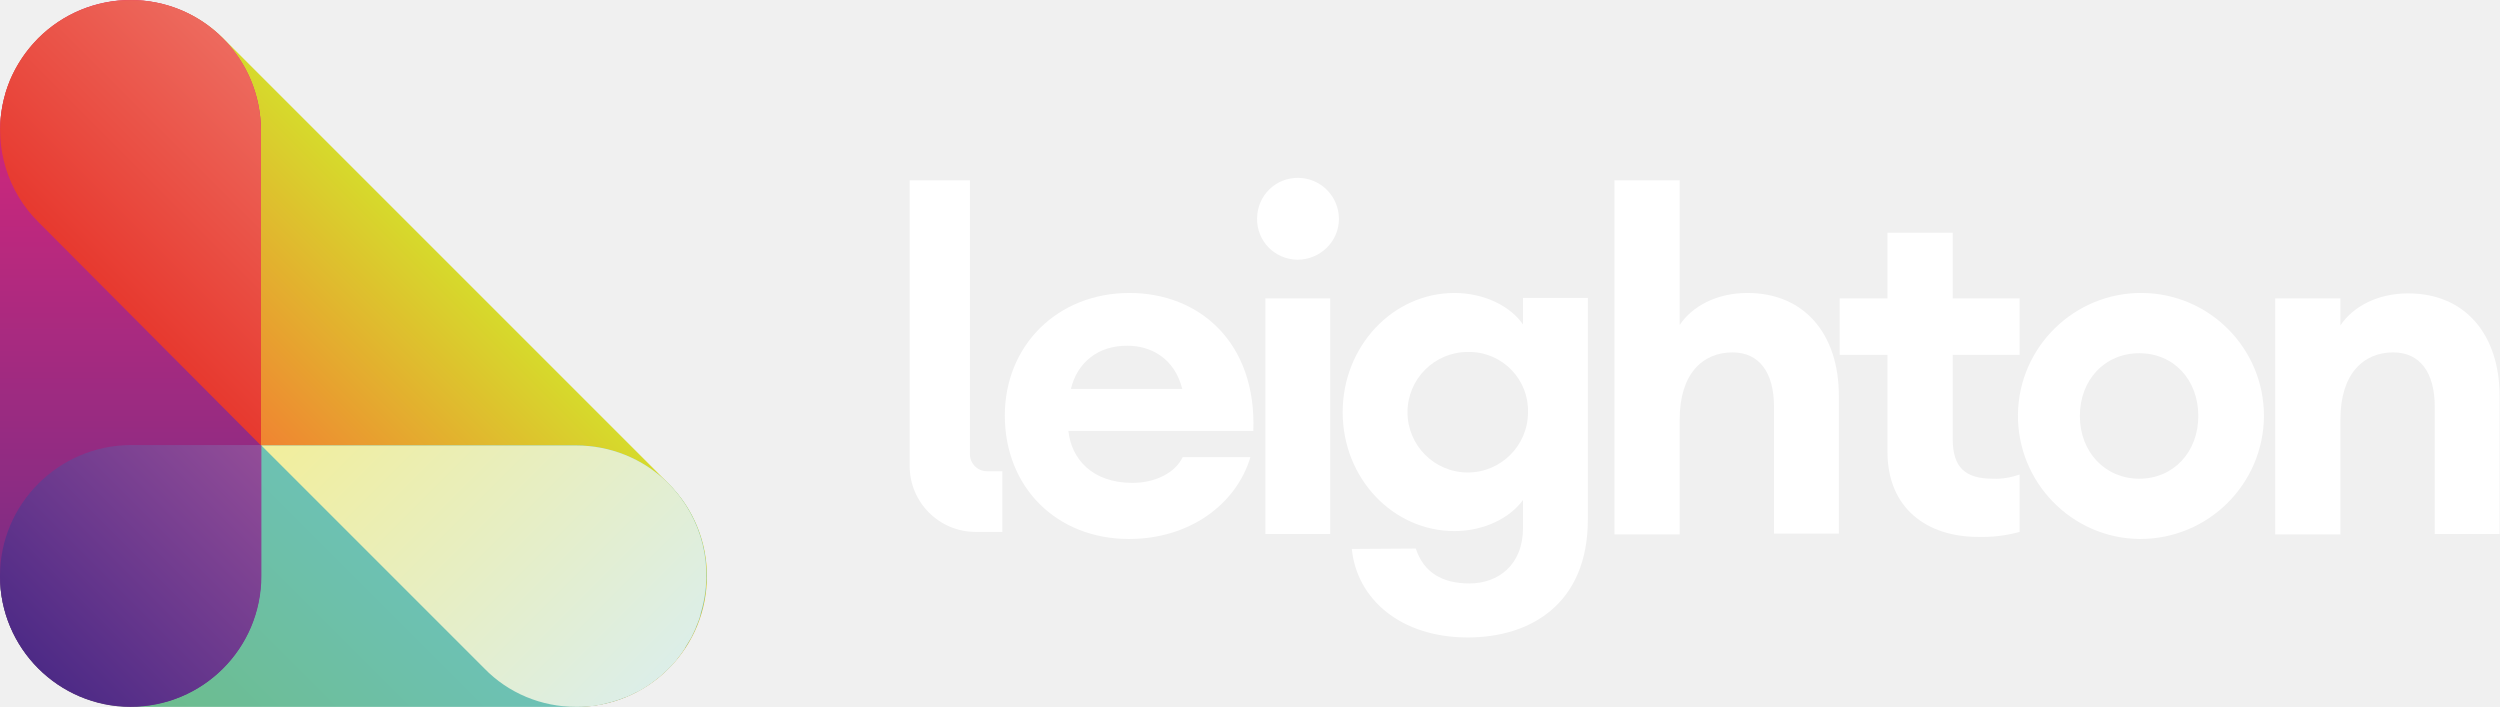
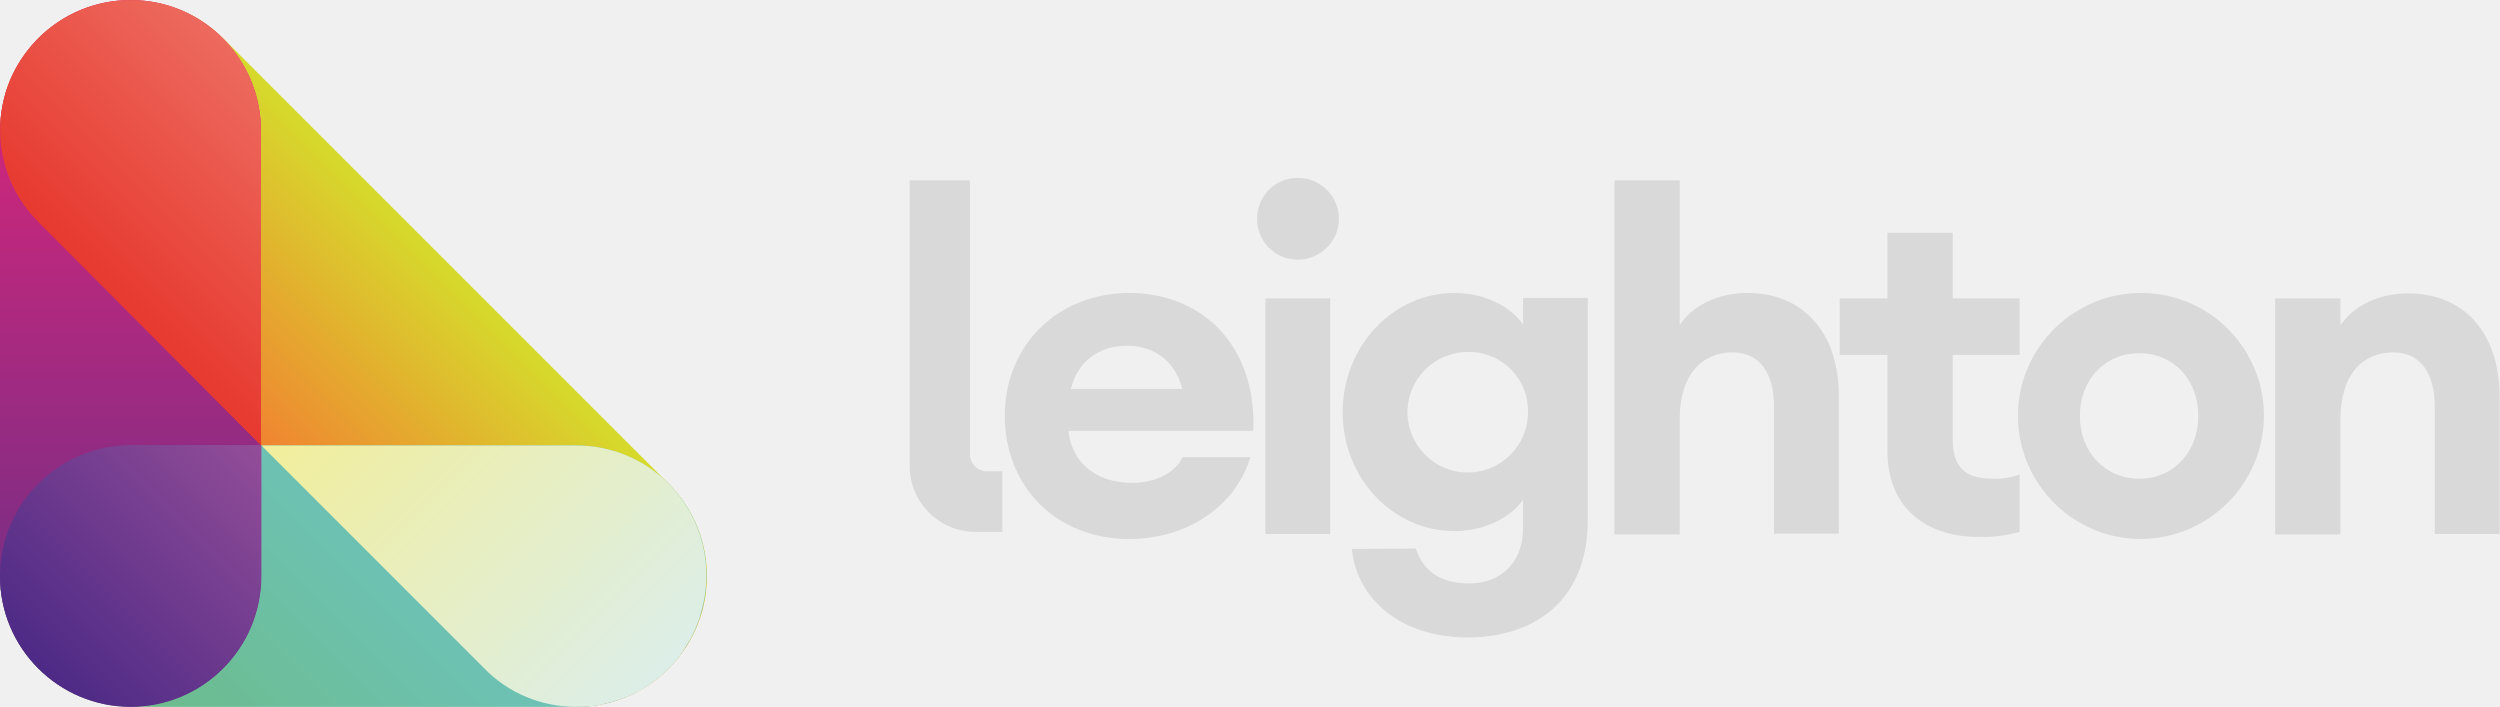
<svg xmlns="http://www.w3.org/2000/svg" version="1.1" id="Layer_1" x="0px" y="0px" viewBox="0 0 601.6 170.1" style="enable-background:new 0 0 601.6 170.1;" xml:space="preserve">
  <style type="text/css">
	.st0{fill:url(#SVGID_1_);}
- 	.st1{fill:url(#SVGID_00000149376775797249342750000010551772182519250614_);}
- 	.st2{fill:url(#SVGID_00000037680195600686301200000012731949351497820830_);}
- 	.st3{fill:url(#SVGID_00000159470708739620566950000018003807860356758203_);}
- 	.st4{fill:url(#SVGID_00000077323281892746183500000015124794552490060708_);}
- 	.st5{fill:url(#SVGID_00000173147418954144202200000010102405028939775420_);}
- 	.st6{fill:#FFFFFF;}
+ 	.st1{fill:url(#SVGID_00000111151531300590770290000011628931308452190094_);}
+ 	.st2{fill:url(#SVGID_00000006691863705863952040000017677993850518400425_);}
+ 	.st3{fill:url(#SVGID_00000173839367491172517150000016180600758222061981_);}
+ 	.st4{fill:url(#SVGID_00000088812379784799180080000011946835062744679823_);}
+ 	.st5{fill:url(#SVGID_00000038376695909717599160000010566214598451859624_);}
+ 	.st6{fill:#D9D9D9;}
</style>
-   <linearGradient id="SVGID_1_" gradientUnits="userSpaceOnUse" x1="161.035" y1="-124.226" x2="205.41" y2="-79.85" gradientTransform="matrix(1 0 0 -1 -98.11 -17.04)">
+   <linearGradient id="SVGID_1_" gradientUnits="userSpaceOnUse" x1="161.01" y1="966.13" x2="205.41" y2="921.73" gradientTransform="matrix(1 0 0 1 -98.11 -858.93)">
    <stop offset="0" style="stop-color:#F08431" />
    <stop offset="1" style="stop-color:#D6DA2C" />
  </linearGradient>
  <path class="st0" d="M160.9,160.9L160.9,160.9c-12.2,12.2-31.9,12.3-44.2,0.1c-0.1-0.1-0.1-0.1-0.2-0.2L9.3,53.6  C-2.9,41.5-3.1,21.7,9,9.4c0.1-0.1,0.1-0.1,0.2-0.2l0,0C21.5-3,41.4-3,53.7,9.2l107.2,107.2C173.2,128.7,173.2,148.6,160.9,160.9z" />
-   <linearGradient id="SVGID_00000108989053133556388960000002526950779826497716_" gradientUnits="userSpaceOnUse" x1="134.151" y1="-204.701" x2="232.203" y2="-106.639" gradientTransform="matrix(1 0 0 -1 -98.11 -17.04)">
+   <linearGradient id="SVGID_00000163764713149088170690000009890482240683165078_" gradientUnits="userSpaceOnUse" x1="134.136" y1="1046.578" x2="232.166" y2="948.538" gradientTransform="matrix(1 0 0 1 -98.11 -858.93)">
    <stop offset="0" style="stop-color:#6CBB85" />
    <stop offset="1" style="stop-color:#6EC6D8" />
  </linearGradient>
-   <path style="fill:url(#SVGID_00000108989053133556388960000002526950779826497716_);" d="M138.6,107.2H31.5  C14.1,107.2,0,121.3,0,138.6c0,0,0,0,0,0l0,0c0,17.4,14.1,31.4,31.4,31.5c0,0,0,0,0,0h107.2c17.4,0,31.4-14.1,31.4-31.5l0,0l0,0  C170.1,121.3,156,107.2,138.6,107.2C138.6,107.2,138.6,107.2,138.6,107.2z" />
-   <linearGradient id="SVGID_00000093856405834938859280000004634315331000895881_" gradientUnits="userSpaceOnUse" x1="258.989" y1="-177.821" x2="183.194" y2="-102.026" gradientTransform="matrix(1 0 0 -1 -98.11 -17.04)">
+   <path style="fill:url(#SVGID_00000163764713149088170690000009890482240683165078_);" d="M138.6,107.2H31.5  C14.1,107.2,0,121.3,0,138.6l0,0l0,0C0,156,14.1,170,31.4,170.1l0,0h107.2c17.4,0,31.4-14.1,31.4-31.5l0,0l0,0  C170.1,121.3,156,107.2,138.6,107.2L138.6,107.2z" />
+   <linearGradient id="SVGID_00000131353364341044385880000004872991062000422842_" gradientUnits="userSpaceOnUse" x1="259.058" y1="1019.782" x2="183.208" y2="943.932" gradientTransform="matrix(1 0 0 1 -98.11 -858.93)">
    <stop offset="0" style="stop-color:#DCEEE8" />
    <stop offset="1" style="stop-color:#F2EE9B" />
  </linearGradient>
-   <path style="fill:url(#SVGID_00000093856405834938859280000004634315331000895881_);" d="M160.9,116.4l-0.4-0.4  c-5.9-5.7-13.7-8.8-21.8-8.8H62.9l53.6,53.6c5.8,6,13.8,9.3,22.1,9.3l0,0c0.9,0,1.8,0,2.8-0.1h0.4c0.9-0.1,1.7-0.2,2.6-0.4  c0.2,0,0.3,0,0.5-0.1c0.8-0.2,1.6-0.4,2.4-0.6l0.6-0.2c0.8-0.2,1.5-0.5,2.3-0.8l0.6-0.2c0.7-0.3,1.4-0.6,2.1-1  c0.2-0.1,0.4-0.2,0.7-0.3c0.7-0.4,1.4-0.8,2-1.2l0.6-0.4c0.7-0.5,1.4-1,2-1.5l0.4-0.3c0.7-0.6,1.4-1.2,2.1-1.9l0.2-0.2  c0.7-0.7,1.4-1.4,2-2.2l0.2-0.3c0.6-0.7,1.1-1.4,1.6-2.2c0.1-0.1,0.2-0.3,0.2-0.4c0.5-0.8,0.9-1.5,1.4-2.3c0.1-0.1,0.1-0.2,0.2-0.4  c0.4-0.8,0.8-1.6,1.1-2.5l0.1-0.2c0.4-0.9,0.7-1.8,0.9-2.7c0,0,0-0.1,0-0.1C172,136.5,169,124.6,160.9,116.4z" />
-   <linearGradient id="SVGID_00000014620395680005040320000012680308020657239224_" gradientUnits="userSpaceOnUse" x1="31.445" y1="1.92" x2="31.445" y2="172" gradientTransform="matrix(1 0 0 -1 0 172)">
+   <path style="fill:url(#SVGID_00000131353364341044385880000004872991062000422842_);" d="M160.9,116.4l-0.4-0.4  c-5.9-5.7-13.7-8.8-21.8-8.8H62.9l53.6,53.6c5.8,6,13.8,9.3,22.1,9.3l0,0c0.9,0,1.8,0,2.8-0.1h0.4c0.9-0.1,1.7-0.2,2.6-0.4  c0.2,0,0.3,0,0.5-0.1c0.8-0.2,1.6-0.4,2.4-0.6l0.6-0.2c0.8-0.2,1.5-0.5,2.3-0.8l0.6-0.2c0.7-0.3,1.4-0.6,2.1-1  c0.2-0.1,0.4-0.2,0.7-0.3c0.7-0.4,1.4-0.8,2-1.2l0.6-0.4c0.7-0.5,1.4-1,2-1.5l0.4-0.3c0.7-0.6,1.4-1.2,2.1-1.9l0.2-0.2  c0.7-0.7,1.4-1.4,2-2.2l0.2-0.3c0.6-0.7,1.1-1.4,1.6-2.2c0.1-0.1,0.2-0.3,0.2-0.4c0.5-0.8,0.9-1.5,1.4-2.3c0.1-0.1,0.1-0.2,0.2-0.4  c0.4-0.8,0.8-1.6,1.1-2.5l0.1-0.2c0.4-0.9,0.7-1.8,0.9-2.7v-0.1C172,136.5,169,124.6,160.9,116.4z" />
+   <linearGradient id="SVGID_00000066476520431276523390000008357576987232568460_" gradientUnits="userSpaceOnUse" x1="31.4" y1="839.99" x2="31.4" y2="669.89" gradientTransform="matrix(1 0 0 1 0 -669.89)">
    <stop offset="0" style="stop-color:#642F87" />
    <stop offset="1" style="stop-color:#E62579" />
  </linearGradient>
-   <path style="fill:url(#SVGID_00000014620395680005040320000012680308020657239224_);" d="M31.4,0L31.4,0c17.4,0,31.4,14.1,31.4,31.5  v107.2c0,17.4-14.1,31.4-31.4,31.4l0,0C14.1,170.1,0,156,0,138.6V31.5C0,14.1,14.1,0,31.4,0z" />
-   <linearGradient id="SVGID_00000006687550306246720600000013543382763301764237_" gradientUnits="userSpaceOnUse" x1="123.093" y1="-86.314" x2="167.482" y2="-41.935" gradientTransform="matrix(1 0 0 -1 -98.11 -17.04)">
+   <path style="fill:url(#SVGID_00000066476520431276523390000008357576987232568460_);" d="M31.4,0L31.4,0c17.4,0,31.4,14.1,31.4,31.5  v107.2c0,17.4-14.1,31.4-31.4,31.4l0,0C14.1,170.1,0,156,0,138.6V31.5C0,14.1,14.1,0,31.4,0z" />
+   <linearGradient id="SVGID_00000047769380152876800740000016259173930113230501_" gradientUnits="userSpaceOnUse" x1="123.063" y1="928.174" x2="167.462" y2="883.785" gradientTransform="matrix(1 0 0 1 -98.11 -858.93)">
    <stop offset="0" style="stop-color:#E7392F" />
    <stop offset="1" style="stop-color:#ED6A5E" />
  </linearGradient>
-   <path style="fill:url(#SVGID_00000006687550306246720600000013543382763301764237_);" d="M9.2,9.2L9.2,9.2C7,11.5,5.1,14,3.6,16.8  l0,0c-0.5,0.9-0.9,1.8-1.3,2.7v0.1c-0.4,0.9-0.7,1.9-1,2.8c0,0,0,0,0,0.1c-0.3,1-0.5,1.9-0.7,2.9l0,0c-2,10.2,1.3,20.8,8.7,28.1  l53.5,53.7V31.5c0-8-3-15.7-8.4-21.5l-0.8-0.8C41.4-3.1,21.5-3,9.2,9.2z" />
-   <linearGradient id="SVGID_00000153698571093545289220000015656788147139096242_" gradientUnits="userSpaceOnUse" x1="107.328" y1="-177.9" x2="161.009" y2="-124.229" gradientTransform="matrix(1 0 0 -1 -98.11 -17.04)">
+   <path style="fill:url(#SVGID_00000047769380152876800740000016259173930113230501_);" d="M9.2,9.2L9.2,9.2C7,11.5,5.1,14,3.6,16.8  l0,0c-0.5,0.9-0.9,1.8-1.3,2.7v0.1c-0.4,0.9-0.7,1.9-1,2.8c0,0,0,0,0,0.1c-0.3,1-0.5,1.9-0.7,2.9l0,0c-2,10.2,1.3,20.8,8.7,28.1  l53.5,53.7V31.5c0-8-3-15.7-8.4-21.5l-0.8-0.8C41.4-3.1,21.5-3,9.2,9.2z" />
+   <linearGradient id="SVGID_00000160906219489659007910000011943485307670940346_" gradientUnits="userSpaceOnUse" x1="107.339" y1="1019.772" x2="161.05" y2="966.07" gradientTransform="matrix(1 0 0 1 -98.11 -858.93)">
    <stop offset="0" style="stop-color:#4D2A86" />
    <stop offset="1" style="stop-color:#934D98" />
  </linearGradient>
-   <path style="fill:url(#SVGID_00000153698571093545289220000015656788147139096242_);" d="M62.9,138.6v-31.5H31.4  C14.1,107.2,0,121.3,0,138.6c0,17.4,14.1,31.4,31.4,31.4l0,0C48.8,170.1,62.9,156,62.9,138.6z" />
+   <path style="fill:url(#SVGID_00000160906219489659007910000011943485307670940346_);" d="M62.9,138.6v-31.5H31.4  C14.1,107.2,0,121.3,0,138.6C0,156,14.1,170,31.4,170l0,0C48.8,170.1,62.9,156,62.9,138.6z" />
  <path class="st6" d="M271.7,129.7c-17.5,0-29.9-12.5-29.9-29.7c0-16.9,12.7-29.5,30-29.5c16.8,0,30.6,11.9,29.8,33.2h-44.5  c0.7,6.7,5.7,12.5,15.4,12.5c5.5,0,10.3-2.4,12.1-6.2h16.3C297.5,121.4,286.2,129.7,271.7,129.7z M257.7,93.6h26.8  c-1.9-7.6-7.8-10.4-13.1-10.4C264.2,83.1,259.2,87.3,257.7,93.6L257.7,93.6z" />
-   <path class="st6" d="M312.2,62.5c-5.5-0.1-9.8-4.5-9.7-10c0.1-5.5,4.5-9.8,10-9.7c5.4,0.1,9.7,4.5,9.7,9.9  C322.2,58.1,317.7,62.5,312.2,62.5z M304.5,71.8h15.6v56.7h-15.6L304.5,71.8z" />
-   <path class="st6" d="M340.7,132c1.9,5.8,6.4,8.4,12.9,8.4c6.9,0,12.9-4.4,12.9-13.4v-6.7c-3,4.2-9.2,7.5-16.5,7.5  c-14.8,0-26.9-12.7-26.9-28.6s12.1-28.7,26.9-28.7c7.3,0,13.6,3.3,16.5,7.6v-6.4h15.6V125c0,20.5-14,28.4-28.9,28.4  c-16.1,0-26.7-9.2-27.9-21.3L340.7,132z M353.2,84.7c-8,0-14.5,6.5-14.5,14.5c0,8,6.5,14.5,14.5,14.5c8,0,14.5-6.5,14.5-14.5  c0,0,0,0,0,0c0.2-7.8-6-14.3-13.8-14.5C353.7,84.7,353.4,84.7,353.2,84.7L353.2,84.7z" />
-   <path class="st6" d="M388.6,43.4h15.6v34.8c3-4.5,8.9-7.7,16.3-7.7c13.8,0,22,10,22,24.7v33.2h-15.6V97.9c0-8.2-3.5-13.1-10-13.1  c-7.2,0-12.7,5.2-12.7,16.1v27.7h-15.7V43.4z" />
+   <path class="st6" d="M312.2,62.5c-5.5-0.1-9.8-4.5-9.7-10c0.1-5.5,4.5-9.8,10-9.7c5.4,0.1,9.7,4.5,9.7,9.9S317.7,62.5,312.2,62.5z   M304.5,71.8h15.6v56.7h-15.6V71.8z" />
+   <path class="st6" d="M340.7,132c1.9,5.8,6.4,8.4,12.9,8.4c6.9,0,12.9-4.4,12.9-13.4v-6.7c-3,4.2-9.2,7.5-16.5,7.5  c-14.8,0-26.9-12.7-26.9-28.6s12.1-28.7,26.9-28.7c7.3,0,13.6,3.3,16.5,7.6v-6.4h15.6V125c0,20.5-14,28.4-28.9,28.4  c-16.1,0-26.7-9.2-27.9-21.3L340.7,132z M353.2,84.7c-8,0-14.5,6.5-14.5,14.5s6.5,14.5,14.5,14.5s14.5-6.5,14.5-14.5l0,0  c0.2-7.8-6-14.3-13.8-14.5C353.7,84.7,353.4,84.7,353.2,84.7L353.2,84.7z" />
+   <path class="st6" d="M388.6,43.4h15.6v34.8c3-4.5,8.9-7.7,16.3-7.7c13.8,0,22,10,22,24.7v33.2h-15.6V97.9c0-8.2-3.5-13.1-10-13.1  c-7.2,0-12.7,5.2-12.7,16.1v27.7h-15.7V43.4H388.6z" />
  <path class="st6" d="M476,129.2c-12.1,0-21.8-6.7-21.8-20.5V85.4h-11.5V71.8h11.5V56h15.7v15.8H486v13.6h-16.1v20.2  c0,6.9,3,9.6,9.7,9.6c2.2,0.1,4.3-0.3,6.4-1V128C482.7,128.9,479.4,129.3,476,129.2z" />
-   <path class="st6" d="M514.8,129.7c-16.3-0.2-29.4-13.7-29.2-30c0.2-16.3,13.7-29.4,30-29.2c16.2,0.2,29.2,13.4,29.2,29.6  c-0.1,16.4-13.4,29.6-29.8,29.6C515,129.7,514.9,129.7,514.8,129.7z M514.8,115.2c8.2,0,14.2-6.4,14.2-15.1s-5.9-15.1-14.2-15.1  s-14.3,6.4-14.3,15.1S506.6,115.2,514.8,115.2L514.8,115.2z" />
-   <path class="st6" d="M547.6,71.8h15.6v6.5c3-4.5,8.9-7.7,16.3-7.7c13.8,0,22,10,22,24.7v33.2h-15.6V97.9c0-8.2-3.5-13.1-10-13.1  c-7.2,0-12.7,5.2-12.7,16.1v27.7h-15.7V71.8z" />
-   <path class="st6" d="M241.2,128h-6.4c-8.8,0-15.9-7.1-15.9-15.9V43.4h14.5v65.9c0,2.2,1.8,4.1,4.1,4.1h3.7V128z" />
+   <path class="st6" d="M514.8,129.7c-16.3-0.2-29.4-13.7-29.2-30c0.2-16.3,13.7-29.4,30-29.2c16.2,0.2,29.2,13.4,29.2,29.6  c-0.1,16.4-13.4,29.6-29.8,29.6C515,129.7,514.9,129.7,514.8,129.7z M514.8,115.2c8.2,0,14.2-6.4,14.2-15.1S523.1,85,514.8,85  s-14.3,6.4-14.3,15.1S506.6,115.2,514.8,115.2L514.8,115.2z" />
+   <path class="st6" d="M547.6,71.8h15.6v6.5c3-4.5,8.9-7.7,16.3-7.7c13.8,0,22,10,22,24.7v33.2h-15.6V97.9c0-8.2-3.5-13.1-10-13.1  c-7.2,0-12.7,5.2-12.7,16.1v27.7h-15.7V71.8H547.6z" />
+   <path class="st6" d="M241.2,128h-6.4c-8.8,0-15.9-7.1-15.9-15.9V43.4h14.5v65.9c0,2.2,1.8,4.1,4.1,4.1h3.7L241.2,128L241.2,128z" />
</svg>
